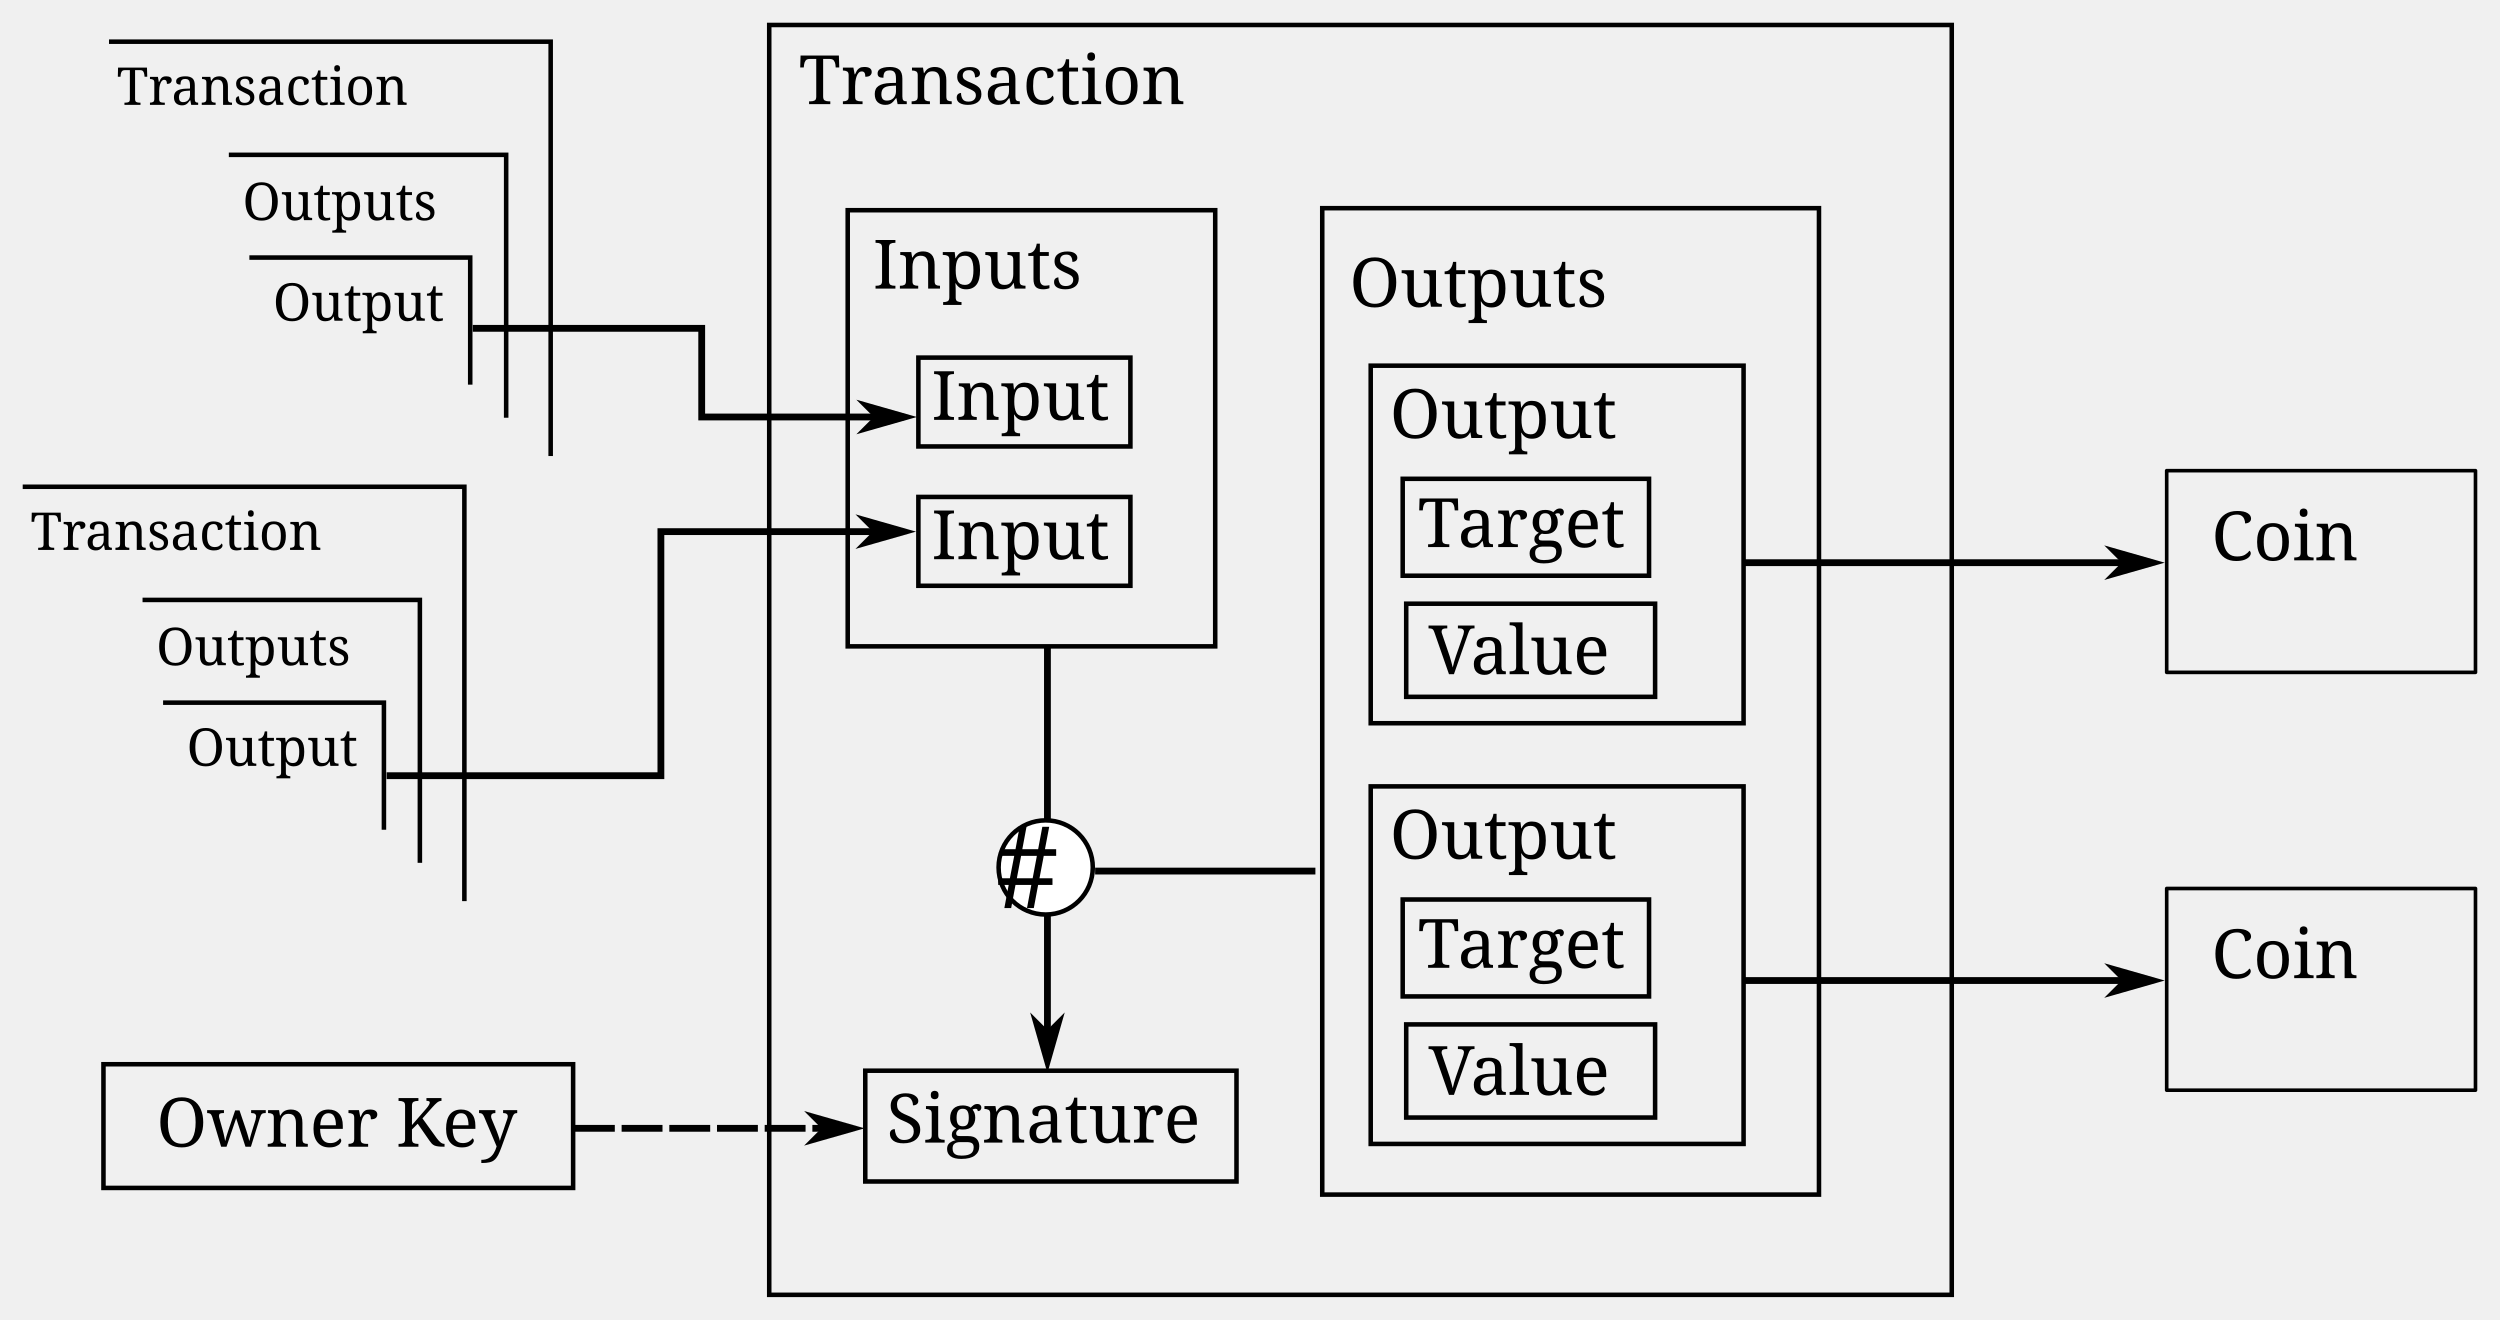
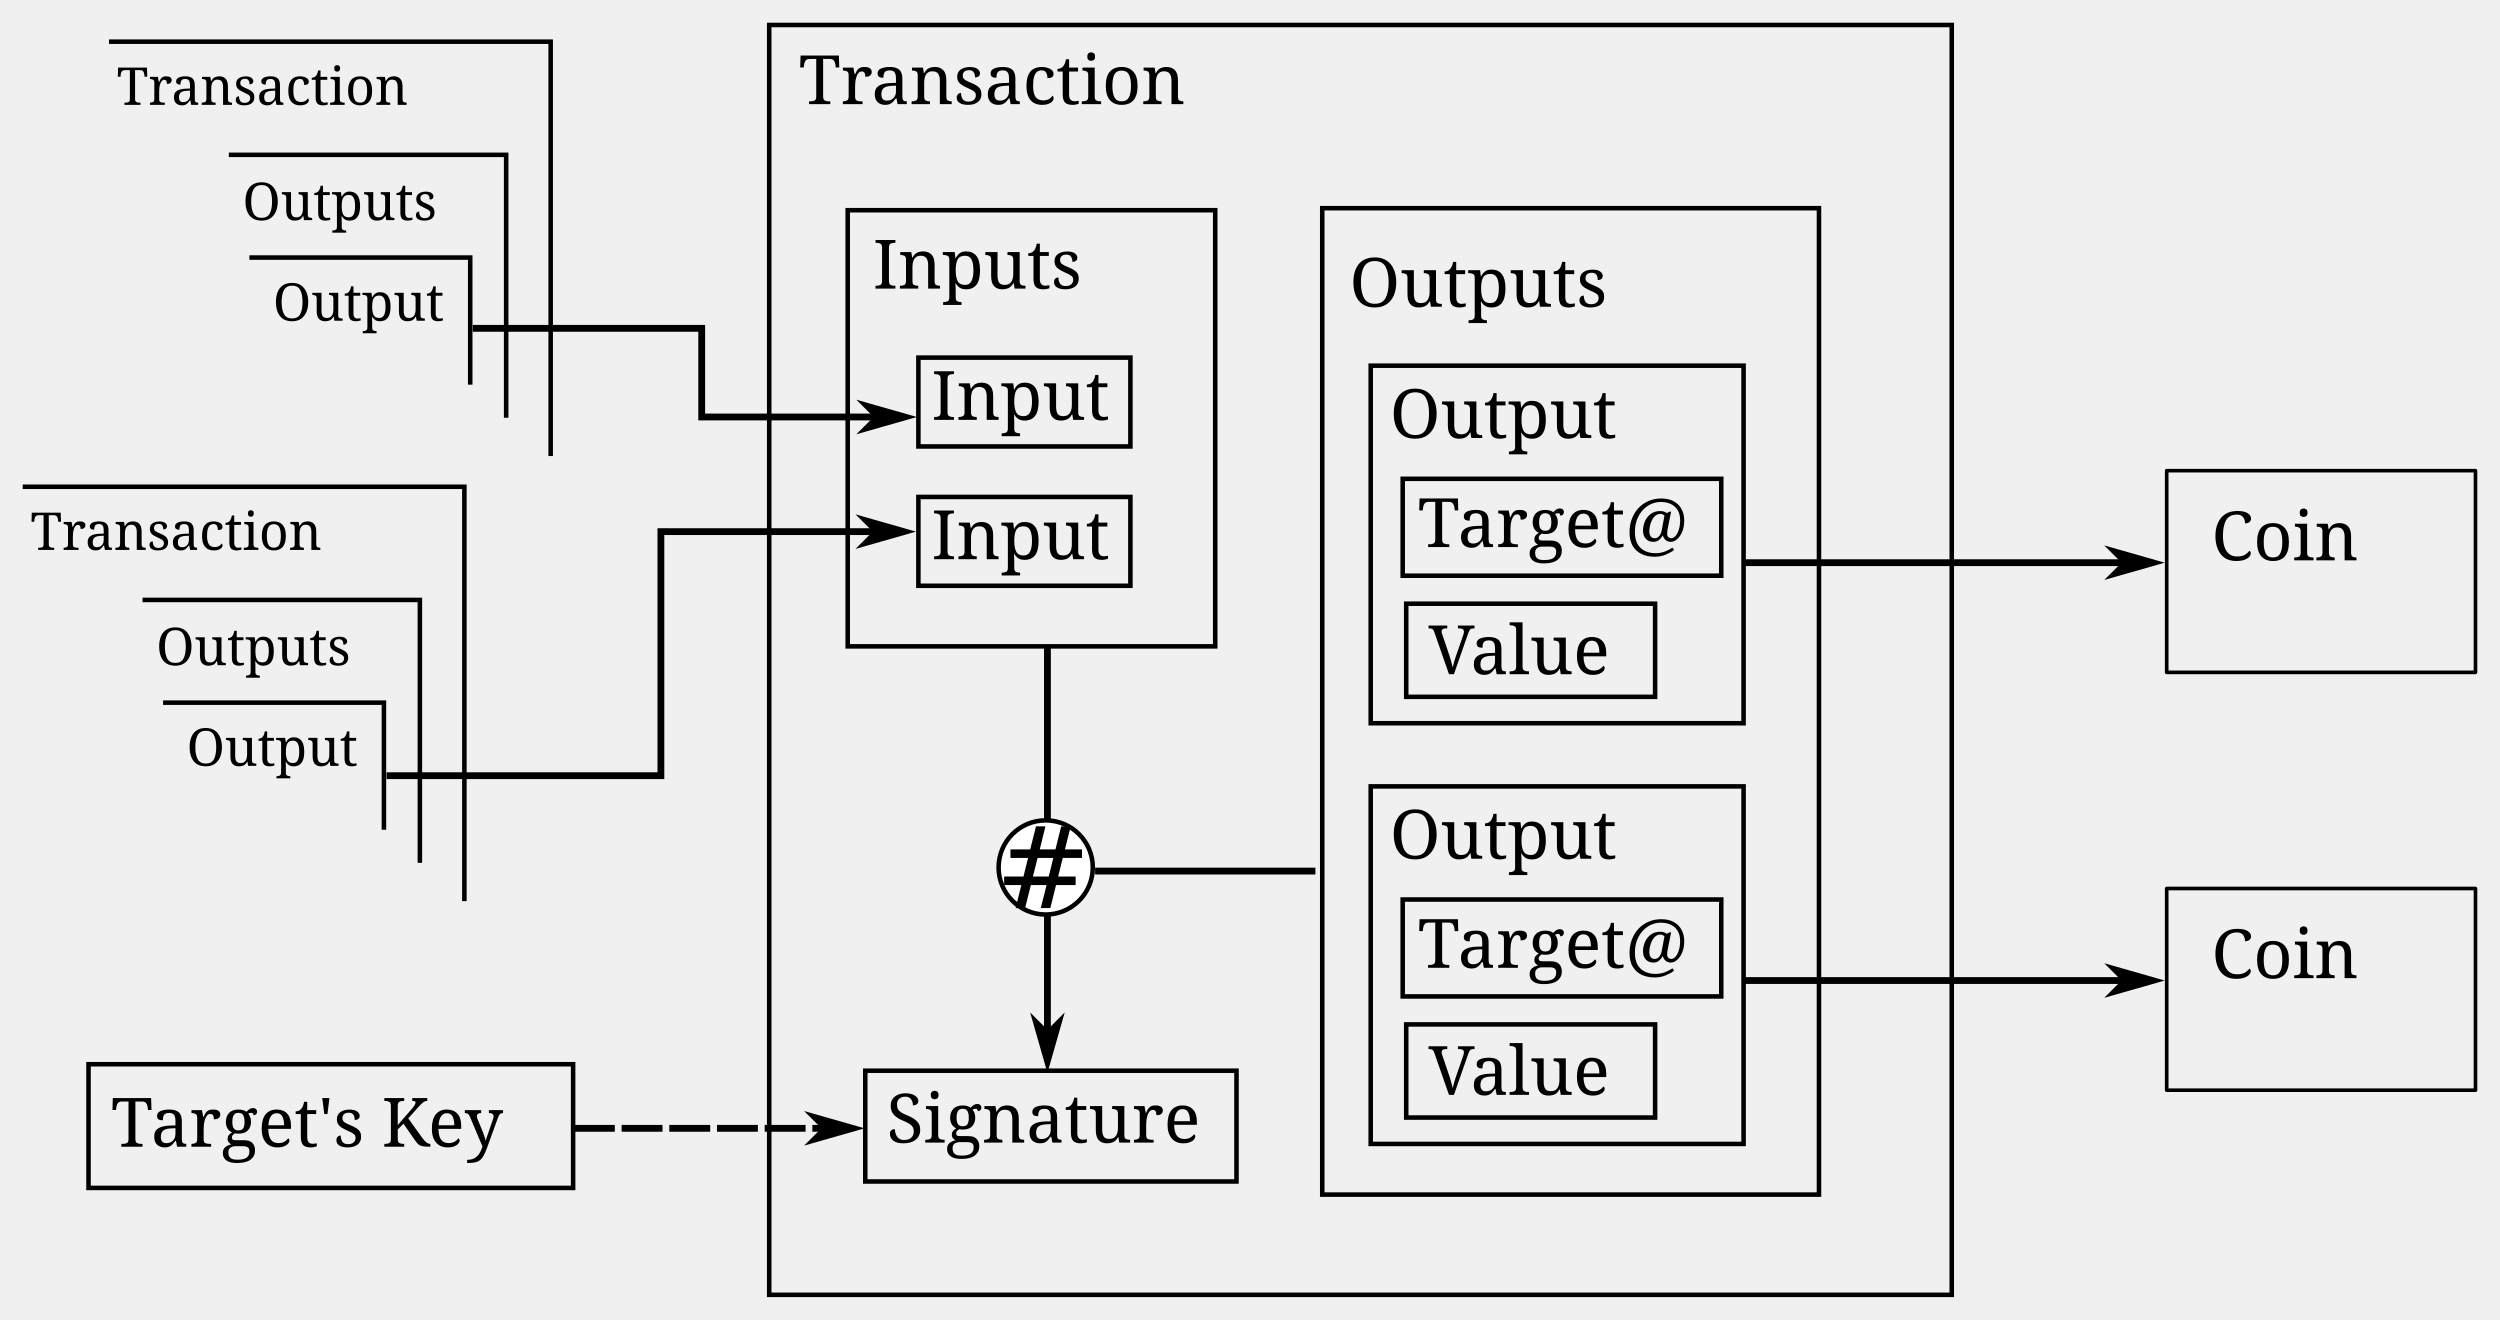
<svg xmlns="http://www.w3.org/2000/svg" width="550.448" height="290.594" id="svg2" version="1.1">
  <defs id="defs4">
    <marker orient="auto" refY="0" refX="0" id="Arrow2Lend" style="overflow:visible">
      <path id="path3944" style="fill-rule:evenodd;stroke-width:0.625;stroke-linejoin:round" d="M 8.719,4.034 -2.207,0.016 8.719,-4.002 c -1.745,2.372 -1.735,5.617 -6e-7,8.035 z" transform="matrix(-1.1,0,0,-1.1,-1.1,0)" />
    </marker>
    <marker orient="auto" refY="0" refX="0" id="Arrow1Sstart" style="overflow:visible">
      <path id="path3935" d="M 0,0 5,-5 -12.5,0 5,5 0,0 Z" style="fill-rule:evenodd;stroke:#000000;stroke-width:1pt" transform="matrix(0.2,0,0,0.2,1.2,0)" />
    </marker>
    <marker orient="auto" refY="0" refX="0" id="Arrow1Send" style="overflow:visible">
      <path id="path3938" d="M 0,0 5,-5 -12.5,0 5,5 0,0 Z" style="fill-rule:evenodd;stroke:#000000;stroke-width:1pt" transform="matrix(-0.2,0,0,-0.2,-1.2,0)" />
    </marker>
    <marker orient="auto" refY="0" refX="0" id="Arrow1Mend" style="overflow:visible">
      <path id="path3932" d="M 0,0 5,-5 -12.5,0 5,5 0,0 Z" style="fill-rule:evenodd;stroke:#000000;stroke-width:1pt" transform="matrix(-0.4,0,0,-0.4,-4,0)" />
    </marker>
    <marker orient="auto" refY="0" refX="0" id="Arrow1Lend" style="overflow:visible">
      <path id="path3926" d="M 0,0 5,-5 -12.5,0 5,5 0,0 Z" style="fill-rule:evenodd;stroke:#000000;stroke-width:1pt" transform="matrix(-0.8,0,0,-0.8,-10,0)" />
    </marker>
    <marker orient="auto" refY="0" refX="0" id="Arrow1Mend-8" style="overflow:visible">
      <path id="path3932-1" d="M 0,0 5,-5 -12.5,0 5,5 0,0 Z" style="fill-rule:evenodd;stroke:#000000;stroke-width:1pt" transform="matrix(-0.4,0,0,-0.4,-4,0)" />
    </marker>
    <marker orient="auto" refY="0" refX="0" id="Arrow1Mend-8-1" style="overflow:visible">
      <path id="path3932-1-4" d="M 0,0 5,-5 -12.5,0 5,5 0,0 Z" style="fill-rule:evenodd;stroke:#000000;stroke-width:1pt" transform="matrix(-0.4,0,0,-0.4,-4,0)" />
    </marker>
    <marker orient="auto" refY="0" refX="0" id="Arrow1Mend-8-0" style="overflow:visible">
      <path id="path3932-1-0" d="M 0,0 5,-5 -12.5,0 5,5 0,0 Z" style="fill-rule:evenodd;stroke:#000000;stroke-width:1pt" transform="matrix(-0.4,0,0,-0.4,-4,0)" />
    </marker>
  </defs>
  <g id="layer1" transform="translate(-63.37692,-102.5697)">
    <rect style="color:#000000;display:inline;overflow:visible;visibility:visible;fill:none;stroke:#000000;stroke-width:1px;stroke-linecap:butt;stroke-linejoin:miter;stroke-miterlimit:4;stroke-dasharray:none;stroke-dashoffset:0;stroke-opacity:1;marker:none;enable-background:accumulate" id="rect2985" width="260.369" height="279.594" x="232.743" y="108.07" />
    <text xml:space="preserve" style="font-style:normal;font-variant:normal;font-weight:normal;font-stretch:normal;font-size:15px;line-height:125%;font-family:serif;-inkscape-font-specification:serif;letter-spacing:0px;word-spacing:0px;fill:#000000;fill-opacity:1;stroke:none" x="239.27" y="125.505" id="text2987">
      <tspan id="tspan2989" x="239.27" y="125.505">Transaction</tspan>
    </text>
    <text id="text9624" y="166.112" x="255.591" style="font-style:normal;font-variant:normal;font-weight:normal;font-stretch:normal;font-size:15px;line-height:125%;font-family:serif;-inkscape-font-specification:serif;letter-spacing:0px;word-spacing:0px;fill:#000000;fill-opacity:1;stroke:none" xml:space="preserve">
      <tspan y="166.112" x="255.591" id="tspan9626">Inputs</tspan>
    </text>
    <rect y="148.853" x="250.026" height="96.031" width="80.915" id="rect9652" style="color:#000000;display:inline;overflow:visible;visibility:visible;fill:none;stroke:#000000;stroke-width:1px;stroke-linecap:butt;stroke-linejoin:miter;stroke-miterlimit:4;stroke-dasharray:none;stroke-dashoffset:0;stroke-opacity:1;marker:none;enable-background:accumulate" />
    <g id="g4325">
      <text xml:space="preserve" style="font-style:normal;font-variant:normal;font-weight:normal;font-stretch:normal;font-size:15px;line-height:125%;font-family:serif;-inkscape-font-specification:serif;letter-spacing:0px;word-spacing:0px;fill:#000000;fill-opacity:1;stroke:none" x="268.483" y="195.01" id="text9628">
        <tspan style="font-style:normal;font-variant:normal;font-weight:normal;font-stretch:normal;font-family:serif;-inkscape-font-specification:serif" id="tspan9630" x="268.483" y="195.01">Input</tspan>
      </text>
      <rect style="color:#000000;display:inline;overflow:visible;visibility:visible;fill:none;stroke:#000000;stroke-width:1px;stroke-linecap:butt;stroke-linejoin:miter;stroke-miterlimit:4;stroke-dasharray:none;stroke-dashoffset:0;stroke-opacity:1;marker:none;enable-background:accumulate" id="rect9654" width="46.682" height="19.562" x="265.585" y="181.308" />
    </g>
    <text xml:space="preserve" style="font-style:normal;font-variant:normal;font-weight:normal;font-stretch:normal;font-size:15px;line-height:125%;font-family:serif;-inkscape-font-specification:serif;letter-spacing:0px;word-spacing:0px;fill:#000000;fill-opacity:1;stroke:none" x="268.483" y="225.686" id="text9656">
      <tspan id="tspan9658" x="268.483" y="225.686" style="font-style:normal;font-variant:normal;font-weight:normal;font-stretch:normal;font-family:serif;-inkscape-font-specification:serif">Input</tspan>
    </text>
    <rect style="color:#000000;display:inline;overflow:visible;visibility:visible;fill:none;stroke:#000000;stroke-width:1px;stroke-linecap:butt;stroke-linejoin:miter;stroke-miterlimit:4;stroke-dasharray:none;stroke-dashoffset:0;stroke-opacity:1;marker:none;enable-background:accumulate" id="rect9660" width="46.682" height="19.562" x="265.585" y="211.985" />
    <text xml:space="preserve" style="font-style:normal;font-variant:normal;font-weight:normal;font-stretch:normal;font-size:15px;line-height:125%;font-family:serif;-inkscape-font-specification:serif;letter-spacing:0px;word-spacing:0px;fill:#000000;fill-opacity:1;stroke:none" x="360.518" y="170.112" id="text9636">
      <tspan id="tspan9638" x="360.518" y="170.112">Outputs</tspan>
    </text>
    <rect y="148.407" x="354.508" height="217.189" width="109.369" id="rect9672" style="color:#000000;display:inline;overflow:visible;visibility:visible;fill:none;stroke:#000000;stroke-width:1px;stroke-linecap:butt;stroke-linejoin:miter;stroke-miterlimit:4;stroke-dasharray:none;stroke-dashoffset:0;stroke-opacity:1;marker:none;enable-background:accumulate" />
    <text xml:space="preserve" style="font-style:normal;font-variant:normal;font-weight:normal;font-stretch:normal;font-size:15px;line-height:125%;font-family:serif;-inkscape-font-specification:serif;letter-spacing:0px;word-spacing:0px;fill:#000000;fill-opacity:1;stroke:none" x="369.41" y="199.01" id="text9640">
      <tspan id="tspan9642" x="369.41" y="199.01">Output</tspan>
    </text>
    <rect y="183.085" x="365.178" height="78.724" width="82.098" id="rect9674" style="color:#000000;display:inline;overflow:visible;visibility:visible;fill:none;stroke:#000000;stroke-width:1px;stroke-linecap:butt;stroke-linejoin:miter;stroke-miterlimit:4;stroke-dasharray:none;stroke-dashoffset:0;stroke-opacity:1;marker:none;enable-background:accumulate" />
    <text xml:space="preserve" style="font-style:normal;font-variant:normal;font-weight:normal;font-stretch:normal;font-size:15px;line-height:125%;font-family:serif;-inkscape-font-specification:serif;letter-spacing:0px;word-spacing:0px;fill:#000000;fill-opacity:1;stroke:none" x="375.564" y="223.028" id="text9644">
-       <tspan id="tspan9646" x="375.564" y="223.028">Target</tspan>
+       <tspan id="tspan9646" x="375.564" y="223.028">Target@</tspan>
    </text>
-     <rect y="207.993" x="372.221" height="21.34" width="54.24" id="rect9676" style="color:#000000;display:inline;overflow:visible;visibility:visible;fill:none;stroke:#000000;stroke-width:1px;stroke-linecap:butt;stroke-linejoin:miter;stroke-miterlimit:4;stroke-dasharray:none;stroke-dashoffset:0;stroke-opacity:1;marker:none;enable-background:accumulate" />
+     <rect y="207.993" x="372.221" height="21.34" width="70.14" id="rect9676" style="color:#000000;display:inline;overflow:visible;visibility:visible;fill:none;stroke:#000000;stroke-width:1px;stroke-linecap:butt;stroke-linejoin:miter;stroke-miterlimit:4;stroke-dasharray:none;stroke-dashoffset:0;stroke-opacity:1;marker:none;enable-background:accumulate" />
    <text id="text9648" y="251.006" x="377.91" style="font-style:normal;font-variant:normal;font-weight:normal;font-stretch:normal;font-size:15px;line-height:125%;font-family:serif;-inkscape-font-specification:serif;letter-spacing:0px;word-spacing:0px;fill:#000000;fill-opacity:1;stroke:none" xml:space="preserve">
      <tspan y="251.006" x="377.91" id="tspan9650">Value</tspan>
    </text>
    <rect y="235.493" x="372.995" height="20.506" width="54.801" id="rect9683" style="color:#000000;display:inline;overflow:visible;visibility:visible;fill:none;stroke:#000000;stroke-width:1px;stroke-linecap:butt;stroke-linejoin:miter;stroke-miterlimit:4;stroke-dasharray:none;stroke-dashoffset:0;stroke-opacity:1;marker:none;enable-background:accumulate" />
    <text id="text9705" y="291.641" x="369.41" style="font-style:normal;font-variant:normal;font-weight:normal;font-stretch:normal;font-size:15px;line-height:125%;font-family:serif;-inkscape-font-specification:serif;letter-spacing:0px;word-spacing:0px;fill:#000000;fill-opacity:1;stroke:none" xml:space="preserve">
      <tspan y="291.641" x="369.41" id="tspan9707">Output</tspan>
    </text>
    <rect style="color:#000000;display:inline;overflow:visible;visibility:visible;fill:none;stroke:#000000;stroke-width:1px;stroke-linecap:butt;stroke-linejoin:miter;stroke-miterlimit:4;stroke-dasharray:none;stroke-dashoffset:0;stroke-opacity:1;marker:none;enable-background:accumulate" id="rect9709" width="82.098" height="78.724" x="365.178" y="275.716" />
    <text id="text9713" y="315.659" x="375.564" style="font-style:normal;font-variant:normal;font-weight:normal;font-stretch:normal;font-size:15px;line-height:125%;font-family:serif;-inkscape-font-specification:serif;letter-spacing:0px;word-spacing:0px;fill:#000000;fill-opacity:1;stroke:none" xml:space="preserve">
-       <tspan y="315.659" x="375.564" id="tspan9715">Target</tspan>
+       <tspan y="315.659" x="375.564" id="tspan9715">Target@</tspan>
    </text>
-     <rect style="color:#000000;display:inline;overflow:visible;visibility:visible;fill:none;stroke:#000000;stroke-width:1px;stroke-linecap:butt;stroke-linejoin:miter;stroke-miterlimit:4;stroke-dasharray:none;stroke-dashoffset:0;stroke-opacity:1;marker:none;enable-background:accumulate" id="rect9717" width="54.24" height="21.34" x="372.221" y="300.624" />
+     <rect style="color:#000000;display:inline;overflow:visible;visibility:visible;fill:none;stroke:#000000;stroke-width:1px;stroke-linecap:butt;stroke-linejoin:miter;stroke-miterlimit:4;stroke-dasharray:none;stroke-dashoffset:0;stroke-opacity:1;marker:none;enable-background:accumulate" id="rect9717" width="70.14" height="21.34" x="372.221" y="300.624" />
    <text xml:space="preserve" style="font-style:normal;font-variant:normal;font-weight:normal;font-stretch:normal;font-size:15px;line-height:125%;font-family:serif;-inkscape-font-specification:serif;letter-spacing:0px;word-spacing:0px;fill:#000000;fill-opacity:1;stroke:none" x="377.91" y="343.637" id="text9721">
      <tspan id="tspan9723" x="377.91" y="343.637">Value</tspan>
    </text>
    <rect style="color:#000000;display:inline;overflow:visible;visibility:visible;fill:none;stroke:#000000;stroke-width:1px;stroke-linecap:butt;stroke-linejoin:miter;stroke-miterlimit:4;stroke-dasharray:none;stroke-dashoffset:0;stroke-opacity:1;marker:none;enable-background:accumulate" id="rect9725" width="54.801" height="20.506" x="372.995" y="328.124" />
    <path id="path9769" d="m 87.377,111.746 97.246,0 0,91.233" style="fill:none;stroke:#000000;stroke-width:1px;stroke-linecap:butt;stroke-linejoin:miter;stroke-opacity:1" />
    <text id="text9771" y="124.6" x="89.843" style="font-style:normal;font-variant:normal;font-weight:normal;font-stretch:normal;font-size:11.403px;line-height:125%;font-family:serif;-inkscape-font-specification:serif;letter-spacing:0px;word-spacing:0px;fill:#000000;fill-opacity:1;stroke:none" xml:space="preserve" transform="scale(0.9916036,1.008468)">
      <tspan style="font-style:normal;font-variant:normal;font-weight:normal;font-stretch:normal;font-family:serif;-inkscape-font-specification:serif" y="124.6" x="89.843" id="tspan9773">Transaction</tspan>
    </text>
    <text id="text9777" y="149.768" x="117.779" style="font-style:normal;font-variant:normal;font-weight:normal;font-stretch:normal;font-size:11.403px;line-height:125%;font-family:serif;-inkscape-font-specification:serif;letter-spacing:0px;word-spacing:0px;fill:#000000;fill-opacity:1;stroke:none" xml:space="preserve" transform="scale(0.9916036,1.008468)">
      <tspan y="149.768" x="117.779" id="tspan9779">Outputs</tspan>
    </text>
    <text id="text9785" y="171.738" x="124.539" style="font-style:normal;font-variant:normal;font-weight:normal;font-stretch:normal;font-size:11.403px;line-height:125%;font-family:serif;-inkscape-font-specification:serif;letter-spacing:0px;word-spacing:0px;fill:#000000;fill-opacity:1;stroke:none" xml:space="preserve" transform="scale(0.9916036,1.008468)">
      <tspan y="171.738" x="124.539" id="tspan9787">Output</tspan>
    </text>
    <path id="path9880" d="m 118.285,159.279 48.623,0 0,27.983" style="fill:none;stroke:#000000;stroke-width:1px;stroke-linecap:butt;stroke-linejoin:miter;stroke-opacity:1" />
    <path id="path9882" d="m 113.762,136.662 61.062,0 0,57.883" style="fill:none;stroke:#000000;stroke-width:1px;stroke-linecap:butt;stroke-linejoin:miter;stroke-opacity:1" />
    <path id="path9915" d="m 148.5,273.362 60.392,0 0,-53.739 53.216,0" style="fill:none;stroke:#000000;stroke-width:1.5;stroke-linecap:butt;stroke-linejoin:miter;stroke-miterlimit:4;stroke-dasharray:none;stroke-opacity:1;marker-end:url(#Arrow1Mend-8-0)" />
    <text xml:space="preserve" style="font-style:normal;font-variant:normal;font-weight:normal;font-stretch:normal;font-size:15px;line-height:125%;font-family:serif;-inkscape-font-specification:serif;letter-spacing:0px;word-spacing:0px;fill:#000000;fill-opacity:1;stroke:none" x="286.294" y="385.627" id="text5300">
      <tspan id="tspan5302" x="286.294" y="385.627" />
    </text>
    <path id="path9122" d="m 189.745,351.002 61.054,0" style="fill:none;stroke:#000000;stroke-width:1.5;stroke-linecap:butt;stroke-linejoin:miter;stroke-miterlimit:4;stroke-dasharray:9, 1.5;stroke-dashoffset:0;stroke-opacity:1;marker-end:url(#Arrow1Mend-8)" />
    <text id="text11805" y="354.15" x="258.597" style="font-style:normal;font-variant:normal;font-weight:normal;font-stretch:normal;font-size:15px;line-height:125%;font-family:serif;-inkscape-font-specification:serif;letter-spacing:0px;word-spacing:0px;fill:#000000;fill-opacity:1;stroke:none" xml:space="preserve">
      <tspan y="354.15" x="258.597" id="tspan11807">Signature</tspan>
    </text>
    <rect y="338.316" x="253.89" height="24.393" width="81.737" id="rect11809" style="color:#000000;display:inline;overflow:visible;visibility:visible;fill:none;stroke:#000000;stroke-width:1px;stroke-linecap:butt;stroke-linejoin:miter;stroke-miterlimit:4;stroke-dasharray:none;stroke-dashoffset:0;stroke-opacity:1;marker:none;enable-background:accumulate" />
    <path style="fill:none;stroke:#000000;stroke-width:1px;stroke-linecap:butt;stroke-linejoin:miter;stroke-opacity:1" d="m 68.377,209.746 97.246,0 0,91.233" id="path11878" />
    <text xml:space="preserve" style="font-style:normal;font-variant:normal;font-weight:normal;font-stretch:normal;font-size:11.403px;line-height:125%;font-family:serif;-inkscape-font-specification:serif;letter-spacing:0px;word-spacing:0px;fill:#000000;fill-opacity:1;stroke:none" x="70.682" y="221.777" id="text11880" transform="scale(0.9916036,1.008468)">
      <tspan id="tspan11882" x="70.682" y="221.777">Transaction</tspan>
    </text>
    <text xml:space="preserve" style="font-style:normal;font-variant:normal;font-weight:normal;font-stretch:normal;font-size:11.403px;line-height:125%;font-family:serif;-inkscape-font-specification:serif;letter-spacing:0px;word-spacing:0px;fill:#000000;fill-opacity:1;stroke:none" x="98.619" y="246.946" id="text11884" transform="scale(0.9916036,1.008468)">
      <tspan id="tspan11886" x="98.619" y="246.946">Outputs</tspan>
    </text>
    <text xml:space="preserve" style="font-style:normal;font-variant:normal;font-weight:normal;font-stretch:normal;font-size:11.403px;line-height:125%;font-family:serif;-inkscape-font-specification:serif;letter-spacing:0px;word-spacing:0px;fill:#000000;fill-opacity:1;stroke:none" x="105.378" y="268.915" id="text11888" transform="scale(0.9916036,1.008468)">
      <tspan id="tspan11890" x="105.378" y="268.915">Output</tspan>
    </text>
    <path style="fill:none;stroke:#000000;stroke-width:1px;stroke-linecap:butt;stroke-linejoin:miter;stroke-opacity:1" d="m 99.285,257.279 48.623,0 0,27.983" id="path11892" />
    <path style="fill:none;stroke:#000000;stroke-width:1px;stroke-linecap:butt;stroke-linejoin:miter;stroke-opacity:1" d="m 94.762,234.662 61.062,0 0,57.883" id="path11894" />
-     <text xml:space="preserve" style="font-style:normal;font-variant:normal;font-weight:normal;font-stretch:normal;font-size:15px;line-height:125%;font-family:serif;-inkscape-font-specification:serif;letter-spacing:0px;word-spacing:0px;fill:#000000;fill-opacity:1;stroke:none" x="97.84" y="355.049" id="text7798-5">
-       <tspan id="tspan7800-8" x="97.84" y="355.049">Owner Key</tspan>
+     <text xml:space="preserve" style="font-style:normal;font-variant:normal;font-weight:normal;font-stretch:normal;font-size:15px;line-height:125%;font-family:serif;-inkscape-font-specification:serif;letter-spacing:0px;word-spacing:0px;fill:#000000;fill-opacity:1;stroke:none" x="87.84" y="355.049" id="text7798-5">
+       <tspan id="tspan7800-8" x="87.84" y="355.049">Target's Key</tspan>
    </text>
-     <rect style="color:#000000;display:inline;overflow:visible;visibility:visible;fill:none;stroke:#000000;stroke-width:1px;stroke-linecap:butt;stroke-linejoin:miter;stroke-miterlimit:4;stroke-dasharray:none;stroke-dashoffset:0;stroke-opacity:1;marker:none;enable-background:accumulate" id="rect7802-2" width="103.409" height="27.234" x="86.157" y="336.893" />
+     <rect style="color:#000000;display:inline;overflow:visible;visibility:visible;fill:none;stroke:#000000;stroke-width:1px;stroke-linecap:butt;stroke-linejoin:miter;stroke-miterlimit:4;stroke-dasharray:none;stroke-dashoffset:0;stroke-opacity:1;marker:none;enable-background:accumulate" id="rect7802-2" width="106.699" height="27.234" x="82.867" y="336.893" />
    <path style="fill:none;stroke:#000000;stroke-width:1.5;stroke-linecap:butt;stroke-linejoin:miter;stroke-miterlimit:4;stroke-dasharray:none;stroke-opacity:1;marker-end:url(#Arrow1Mend-8-0)" d="m 167.467,174.862 50.411,0 0,19.52 44.421,0" id="path11923" />
    <path style="fill:none;stroke:#000000;stroke-width:1.5;stroke-linecap:butt;stroke-linejoin:miter;stroke-miterlimit:4;stroke-dasharray:none;stroke-opacity:1;marker-end:url(#Arrow1Mend-8-0)" d="m 294,244.862 0,91" id="path11944" />
-     <circle r="10.37" cy="293.563" cx="293.617" id="path11797" style="fill:#ffffff;fill-opacity:1;stroke:#000000;stroke-width:1;stroke-miterlimit:4;stroke-dasharray:none;stroke-opacity:1" />
-     <text id="text11799" y="302.502" x="282.532" style="font-style:normal;font-variant:normal;font-weight:normal;font-stretch:normal;font-size:25.067px;line-height:125%;font-family:serif;-inkscape-font-specification:serif;letter-spacing:0px;word-spacing:0px;fill:#000000;fill-opacity:1;stroke:none" xml:space="preserve">
-       <tspan y="302.502" x="282.532" id="tspan11801">#</tspan>
-     </text>
+     <g id="g4306">
+       <circle style="fill:#ffffff;fill-opacity:1;stroke:#000000;stroke-width:1;stroke-miterlimit:4;stroke-dasharray:none;stroke-opacity:1" id="path11797" cx="293.617" cy="293.563" r="10.37" />
+       <g id="text11799" style="font-style:normal;font-variant:normal;font-weight:normal;font-stretch:normal;font-size:25.067px;line-height:125%;font-family:serif;-inkscape-font-specification:serif;letter-spacing:0px;word-spacing:0px;fill:#000000;fill-opacity:1;stroke:none">
+         <path style="" id="path4284" d="m 295.286,291.475 -3.452,0 -1.028,4.088 3.488,0 0.991,-4.088 z m -1.726,-6.964 -1.248,5.079 3.452,0 1.261,-5.079 2.105,0 -1.285,5.079 3.77,0 0,1.885 -4.247,0 -1.004,4.088 3.843,0 0,1.873 -4.308,0 -1.261,5.067 -2.105,0 1.285,-5.067 -3.464,0 -1.273,5.067 -2.081,0 1.248,-5.067 -3.782,0 0,-1.873 4.259,0 1.004,-4.088 -3.868,0 0,-1.885 4.345,0 1.273,-5.079 2.081,0 z" />
+       </g>
+     </g>
    <path style="fill:none;stroke:#000000;stroke-width:1.5;stroke-linecap:butt;stroke-linejoin:miter;stroke-miterlimit:4;stroke-dasharray:none;stroke-opacity:1" d="m 304.5,294.362 48.5,0" id="path12142" />
    <path style="fill:none;stroke:#000000;stroke-width:1.5;stroke-linecap:butt;stroke-linejoin:miter;stroke-miterlimit:4;stroke-dasharray:none;stroke-opacity:1;marker-end:url(#Arrow1Mend)" d="m 447.459,226.461 89.6,0" id="path12163" />
    <g id="g4272" transform="translate(-6.579488,-0.548291)">
      <text id="text4266" y="226.483" x="556.887" style="font-style:normal;font-weight:normal;font-size:15px;line-height:125%;font-family:sans-serif;letter-spacing:0px;word-spacing:0px;fill:#000000;fill-opacity:1;stroke:none;stroke-width:1px;stroke-linecap:butt;stroke-linejoin:miter;stroke-opacity:1" xml:space="preserve">
        <tspan style="font-style:normal;font-variant:normal;font-weight:normal;font-stretch:normal;font-family:serif;-inkscape-font-specification:serif" y="226.483" x="556.887" id="tspan4268">Coin</tspan>
      </text>
      <rect y="206.745" x="547.018" height="44.412" width="67.988" id="rect4270" style="color:#000000;clip-rule:nonzero;display:inline;overflow:visible;visibility:visible;opacity:1;isolation:auto;mix-blend-mode:normal;color-interpolation:sRGB;color-interpolation-filters:linearRGB;solid-color:#000000;solid-opacity:1;fill:none;fill-opacity:1;fill-rule:nonzero;stroke:#000000;stroke-width:0.798;stroke-linecap:round;stroke-linejoin:round;stroke-miterlimit:4;stroke-dasharray:none;stroke-dashoffset:0;stroke-opacity:1;color-rendering:auto;image-rendering:auto;shape-rendering:auto;text-rendering:auto;enable-background:accumulate" />
    </g>
    <path id="path4289" d="m 447.459,318.461 89.6,0" style="fill:none;stroke:#000000;stroke-width:1.5;stroke-linecap:butt;stroke-linejoin:miter;stroke-miterlimit:4;stroke-dasharray:none;stroke-opacity:1;marker-end:url(#Arrow1Mend)" />
    <g transform="translate(-6.579488,91.45171)" id="g4291">
      <text xml:space="preserve" style="font-style:normal;font-weight:normal;font-size:15px;line-height:125%;font-family:sans-serif;letter-spacing:0px;word-spacing:0px;fill:#000000;fill-opacity:1;stroke:none;stroke-width:1px;stroke-linecap:butt;stroke-linejoin:miter;stroke-opacity:1" x="556.887" y="226.483" id="text4293">
        <tspan id="tspan4295" x="556.887" y="226.483" style="font-style:normal;font-variant:normal;font-weight:normal;font-stretch:normal;font-family:serif;-inkscape-font-specification:serif">Coin</tspan>
      </text>
      <rect style="color:#000000;clip-rule:nonzero;display:inline;overflow:visible;visibility:visible;opacity:1;isolation:auto;mix-blend-mode:normal;color-interpolation:sRGB;color-interpolation-filters:linearRGB;solid-color:#000000;solid-opacity:1;fill:none;fill-opacity:1;fill-rule:nonzero;stroke:#000000;stroke-width:0.798;stroke-linecap:round;stroke-linejoin:round;stroke-miterlimit:4;stroke-dasharray:none;stroke-dashoffset:0;stroke-opacity:1;color-rendering:auto;image-rendering:auto;shape-rendering:auto;text-rendering:auto;enable-background:accumulate" id="rect4297" width="67.988" height="44.412" x="547.018" y="206.745" />
    </g>
  </g>
</svg>
